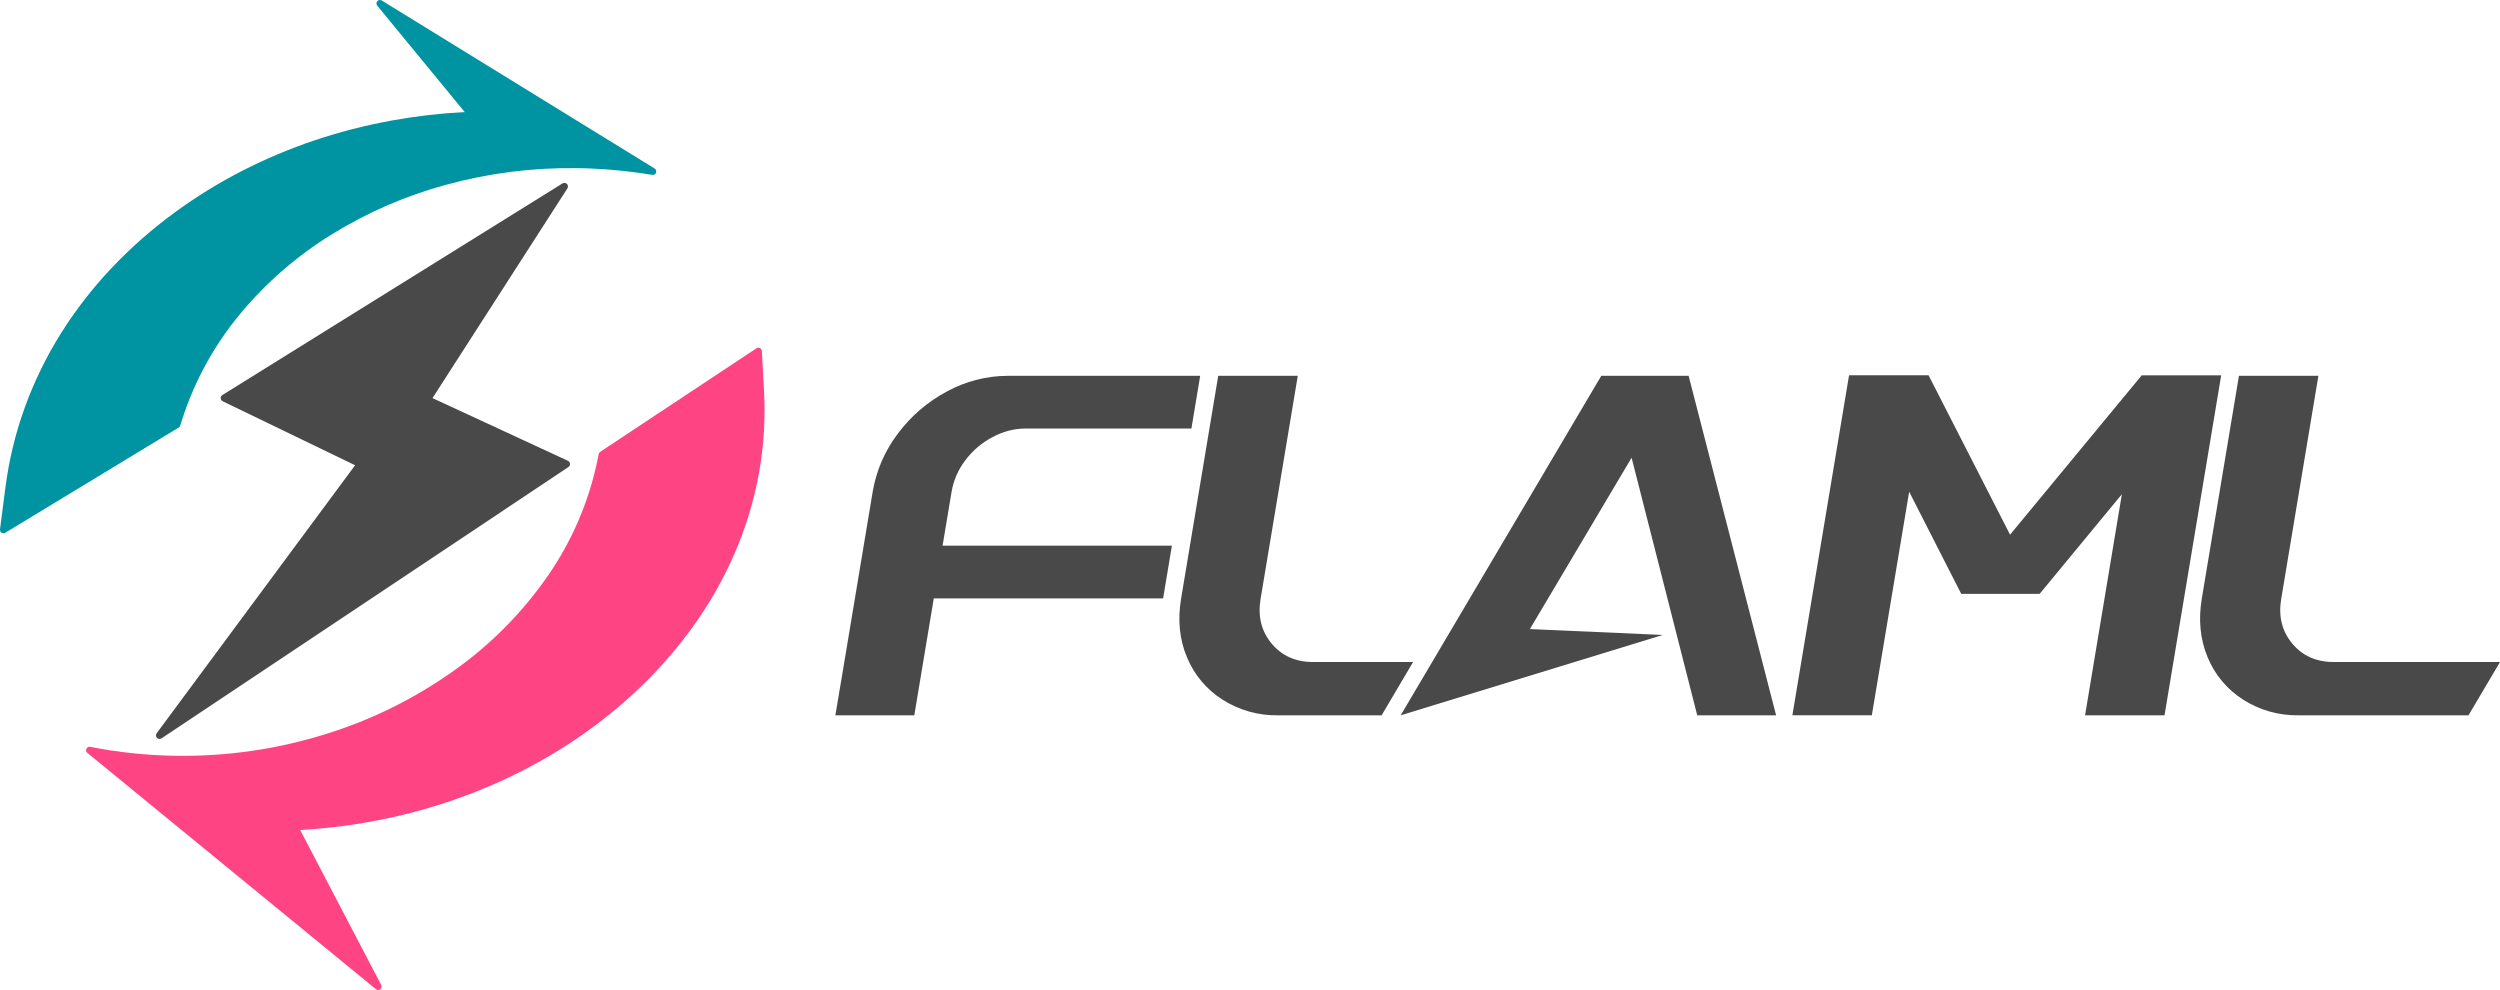
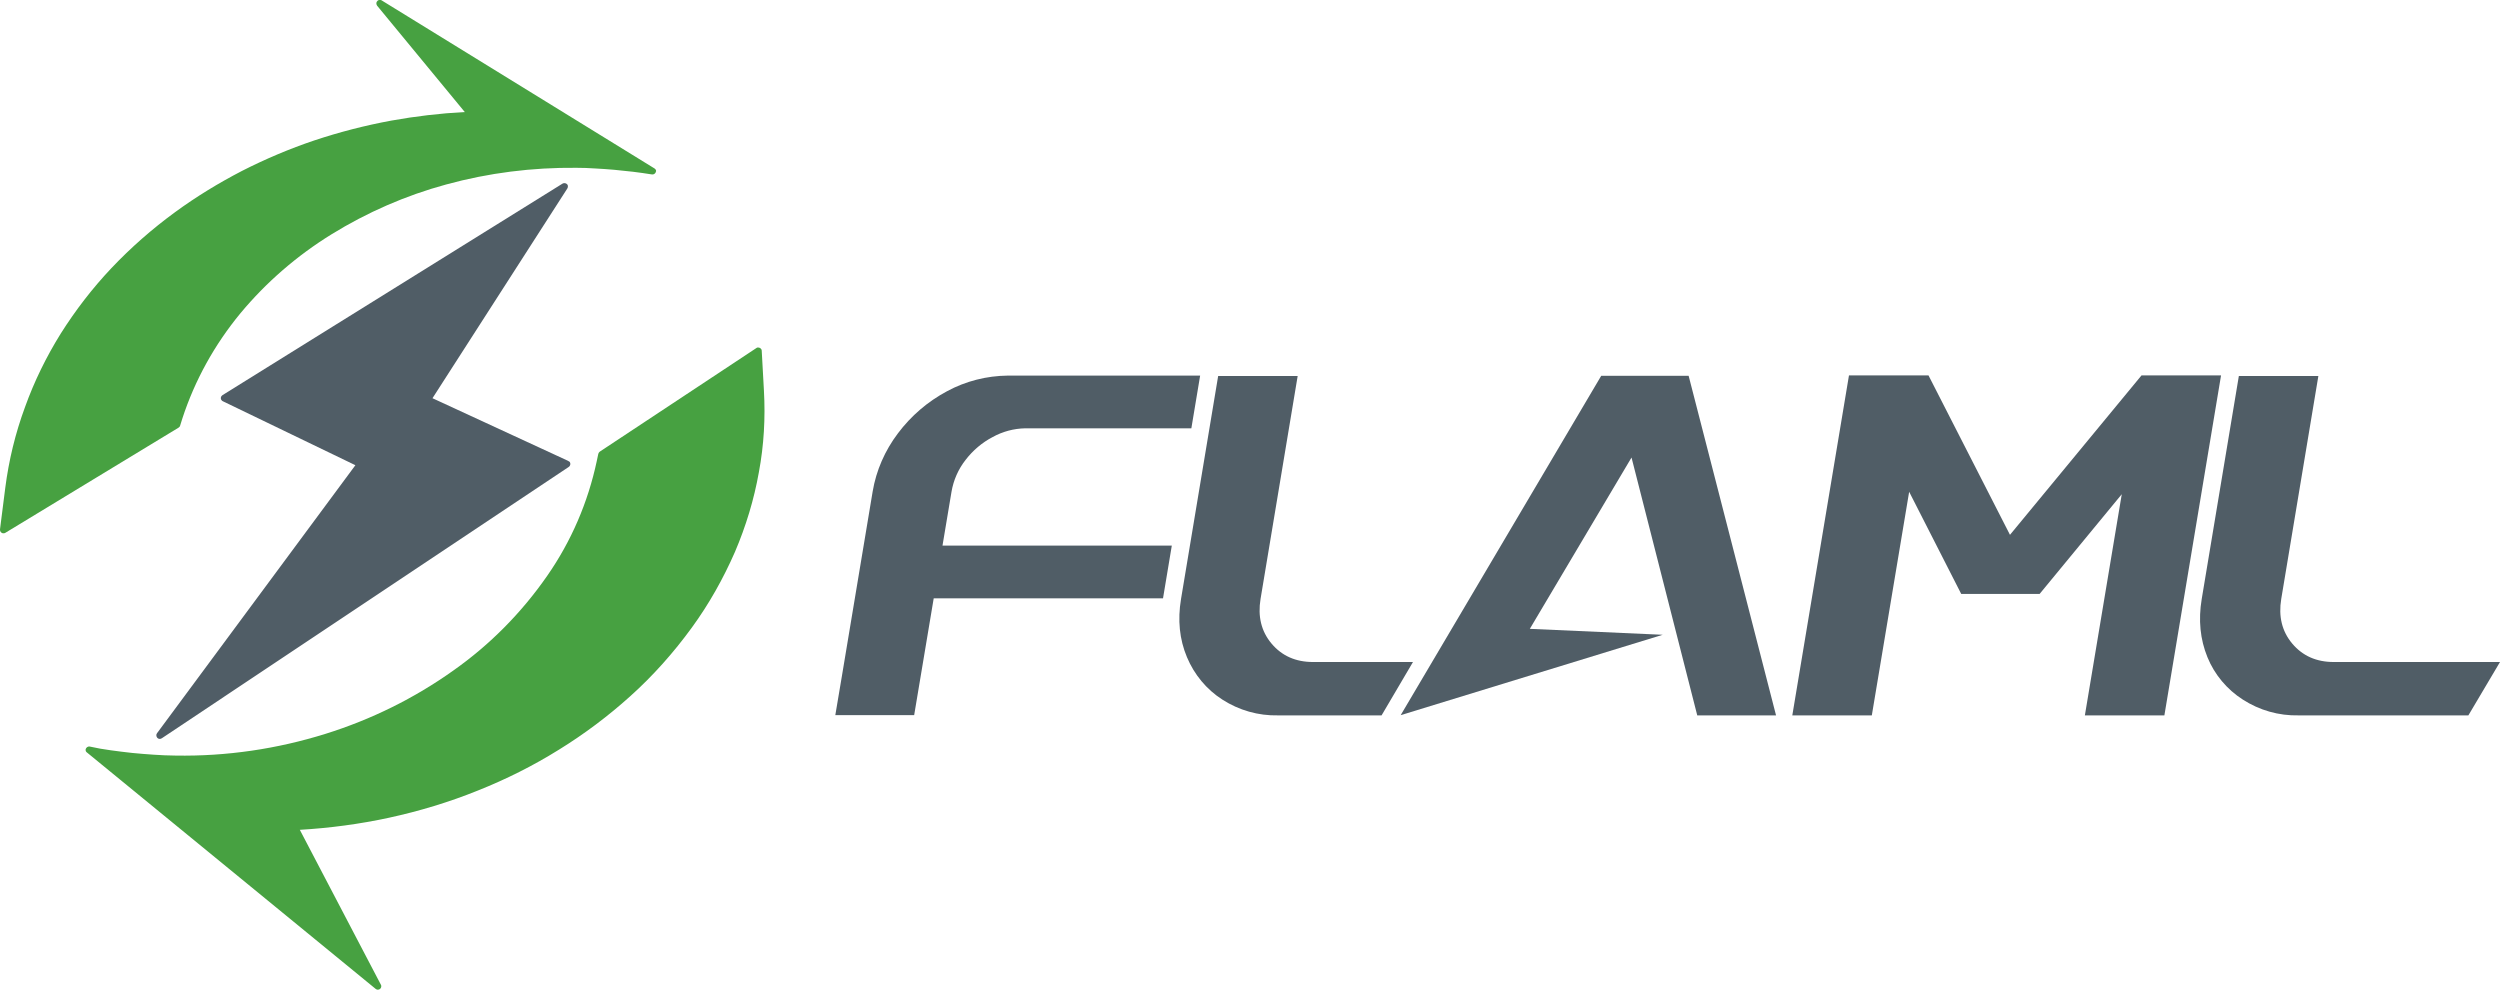
- <svg xmlns="http://www.w3.org/2000/svg" viewBox="0 0 1138.15 450.7">
-   <defs>
-     <style>.cls-1{fill:#0094a3;}.cls-2{fill:#ff4484;}.cls-3{fill:#494949;}</style>
-   </defs>
-   <g id="Layer_2" data-name="Layer 2">
-     <g id="图层_1" data-name="图层 1">
-       <path class="cls-1" d="M298,76.7,173.81.24a1.58,1.58,0,0,0-2.06,2.35L211.55,51a264.78,264.78,0,0,0-33.37,3.9,252.84,252.84,0,0,0-35,9,240.63,240.63,0,0,0-33,13.92,228.15,228.15,0,0,0-30.5,18.8,211.65,211.65,0,0,0-29,25.52,191.39,191.39,0,0,0-23,29.72,176.94,176.94,0,0,0-16.34,33.49,171.91,171.91,0,0,0-8.9,36.76L0,241a1.58,1.58,0,0,0,2.39,1.55l78.95-47.9a1.55,1.55,0,0,0,.69-.86l1-3.16a144.94,144.94,0,0,1,26.41-47.86,170.35,170.35,0,0,1,41.5-36,197,197,0,0,1,52.18-22.67,214.65,214.65,0,0,1,59.32-7.55c2.86,0,5.77.12,8.63.27s5.76.34,8.62.6,5.75.57,8.6.93,5.71.78,8.54,1.25A1.58,1.58,0,0,0,298,76.7Z" />
-       <path class="cls-2" d="M347.83,177.83l-1-18.05a1.57,1.57,0,0,0-2.44-1.22l-71.16,47.15a1.59,1.59,0,0,0-.67,1L271.9,210a143.74,143.74,0,0,1-22.58,52.27,174.6,174.6,0,0,1-42.61,43,205,205,0,0,1-58.31,28.88,217.41,217.41,0,0,1-68.28,9.93c-3.3-.05-6.63-.17-9.89-.36s-6.58-.47-9.83-.8-6.51-.76-9.73-1.24-6.42-1.05-9.6-1.68a1.57,1.57,0,0,0-1.3,2.76L171.15,450.34a1.56,1.56,0,0,0,1,.36,1.57,1.57,0,0,0,1.39-2.3l-36.87-70.52a264.64,264.64,0,0,0,40.57-5.5A251.89,251.89,0,0,0,217.75,360a238.29,238.29,0,0,0,36.9-18.61,223.94,223.94,0,0,0,32.27-24.25,202,202,0,0,0,28.2-31.37,179.78,179.78,0,0,0,19.59-34.43A166.93,166.93,0,0,0,345.6,215,161.79,161.79,0,0,0,347.83,177.83Z" />
-       <path class="cls-3" d="M258.56,209.79,196.9,181.24l61.42-95.48a1.63,1.63,0,0,0-2.23-2.26L101.25,179.84a1.63,1.63,0,0,0,.15,2.85l60.26,29.12-90.33,122a1.62,1.62,0,0,0,.13,2.09,1.61,1.61,0,0,0,2.08.23L258.78,212.63a1.63,1.63,0,0,0-.22-2.84Z" />
-       <path class="cls-3" d="M451.86,199a36.65,36.65,0,0,0-12.3,10.44,32.45,32.45,0,0,0-6.35,14.49l-4.09,24.49h104.4l-4,24H425.12l-8.88,53.25H380.3l3-17.79,14-84a60.16,60.16,0,0,1,11.49-26.51,67.11,67.11,0,0,1,22.41-19.21,58.32,58.32,0,0,1,27.69-7.07H546.4l-4,24H466.76A31.61,31.61,0,0,0,451.86,199Z" />
-       <path class="cls-3" d="M772.68,325.65,742.8,208.39l-46.3,78L757,289.07,637.67,325.65,729,171.09h39.76l39.83,154.56Z" />
-       <path class="cls-3" d="M643.32,301.39H597.81q-11.91,0-18.91-8.43t-5-20.33l16.93-101.54H554.61L537.69,272.63q-2.4,14.39,2.65,26.51a41.65,41.65,0,0,0,16.11,19.32,45.55,45.55,0,0,0,25.42,7.19H629Z" />
-       <path class="cls-3" d="M975.05,170.86h36.17l-25.8,154.79H949.25L966,225l-37.44,45.37H892.87l-23.7-46.5-17,101.77H816l25.8-154.79H878l37.1,72.57Z" />
-       <path class="cls-3" d="M1138.15,301.39h-75.68q-11.91,0-18.92-8.43t-5-20.33l16.92-101.54h-36.17l-16.93,101.54Q1000,287,1005,299.14a41.69,41.69,0,0,0,16.1,19.32,45.57,45.57,0,0,0,25.42,7.19h77.29Z" />
+ <svg xmlns="http://www.w3.org/2000/svg" version="1.1" id="Layer_1" x="0px" y="0px" viewBox="0 0 1138.2 450.7" style="enable-background:new 0 0 1138.2 450.7;" xml:space="preserve">
+   <style type="text/css">
+ 	.st0{fill:#47A141;}
+ 	.st1{fill:#505D66;}
+ </style>
+   <g id="Layer_2_00000137109759629393496630000002292853487452848258_">
+     <g id="图层_1">
+       <path class="st0" d="M298,76.7L173.8,0.2c-0.7-0.5-1.7-0.3-2.2,0.5c-0.4,0.6-0.3,1.3,0.1,1.9L211.6,51    c-11.2,0.6-22.3,1.9-33.4,3.9c-11.9,2.2-23.6,5.2-35,9c-11.3,3.8-22.4,8.5-33,13.9c-10.6,5.5-20.8,11.7-30.5,18.8    c-10.4,7.6-20.1,16.1-29,25.5c-8.6,9.1-16.3,19.1-23,29.7c-6.6,10.6-12.1,21.8-16.3,33.5C7,197.2,4,209.6,2.4,222.1L0,241    c-0.1,0.9,0.5,1.7,1.4,1.8c0.4,0,0.7,0,1-0.2l78.9-47.9c0.3-0.2,0.6-0.5,0.7-0.9l1-3.2c5.7-17.5,14.7-33.7,26.4-47.9    c11.8-14.2,25.8-26.3,41.5-36c16.2-10,33.8-17.7,52.2-22.7c19.3-5.3,39.3-7.8,59.3-7.6c2.9,0,5.8,0.1,8.6,0.3s5.8,0.3,8.6,0.6    s5.8,0.6,8.6,0.9s5.7,0.8,8.5,1.2c0.8,0.2,1.7-0.3,1.9-1.2C298.9,77.8,298.6,77.1,298,76.7z" />
+       <path class="st0" d="M347.8,177.8l-1-18.1c0-0.9-0.8-1.5-1.7-1.5c-0.3,0-0.6,0.1-0.8,0.3l-71.2,47.1c-0.3,0.2-0.6,0.6-0.7,1    l-0.7,3.3c-4,18.8-11.6,36.5-22.6,52.3c-11.6,16.7-26,31.3-42.6,43c-17.8,12.7-37.5,22.4-58.3,28.9c-22.1,6.9-45.1,10.3-68.3,9.9    c-3.3,0-6.6-0.2-9.9-0.4s-6.6-0.5-9.8-0.8s-6.5-0.8-9.7-1.2s-6.4-1-9.6-1.7c-0.8-0.2-1.7,0.4-1.9,1.2c-0.1,0.6,0.1,1.2,0.6,1.5    l131.4,107.6c0.3,0.2,0.6,0.4,1,0.4c0.9,0,1.6-0.7,1.6-1.6c0-0.3-0.1-0.5-0.2-0.7l-36.9-70.5c13.6-0.8,27.2-2.6,40.6-5.5    c13.8-3,27.4-7.1,40.5-12.4c12.8-5.1,25.2-11.3,36.9-18.6c11.5-7.1,22.3-15.2,32.3-24.2c10.5-9.4,19.9-20,28.2-31.4    c7.8-10.7,14.3-22.3,19.6-34.4c5-11.7,8.7-23.9,10.9-36.3C347.8,202.7,348.5,190.3,347.8,177.8z" />
+       <path class="st1" d="M258.6,209.8l-61.7-28.5l61.4-95.5c0.5-0.8,0.3-1.8-0.5-2.2c-0.5-0.3-1.2-0.3-1.7,0l-154.8,96.3    c-0.8,0.5-1,1.5-0.5,2.2c0.2,0.3,0.4,0.5,0.7,0.6l60.3,29.1l-90.3,122c-0.5,0.6-0.4,1.5,0.1,2.1c0.5,0.6,1.4,0.7,2.1,0.2    l185.2-123.5c0.8-0.5,1-1.5,0.5-2.3C259.1,210.1,258.8,209.9,258.6,209.8L258.6,209.8z" />
+       <path class="st1" d="M451.9,199c-4.8,2.5-9,6.1-12.3,10.4c-3.3,4.2-5.5,9.2-6.4,14.5l-4.1,24.5h104.4l-4,24H425.1l-8.9,53.2h-35.9    l3-17.8l14-84c1.6-9.6,5.6-18.7,11.5-26.5c6-8,13.6-14.5,22.4-19.2c8.5-4.6,18-7,27.7-7.1h87.5l-4,24h-75.6    C461.5,195.1,456.4,196.5,451.9,199z" />
+       <path class="st1" d="M772.7,325.6l-29.9-117.3l-46.3,78l60.5,2.7l-119.3,36.6L729,171.1h39.8l39.8,154.6H772.7z" />
+       <path class="st1" d="M643.3,301.4h-45.5c-7.9,0-14.2-2.8-18.9-8.4s-6.3-12.4-5-20.3l16.9-101.5h-36.2l-16.9,101.5    c-1.6,9.6-0.7,18.4,2.7,26.5c3.3,7.9,8.9,14.7,16.1,19.3c7.6,4.9,16.4,7.4,25.4,7.2H629L643.3,301.4z" />
+       <path class="st1" d="M975,170.9h36.2l-25.8,154.8h-36.2L966,225l-37.4,45.4h-35.7l-23.7-46.5l-17,101.8H816l25.8-154.8H878    l37.1,72.6L975,170.9z" />
+       <path class="st1" d="M1138.2,301.4h-75.7c-7.9,0-14.2-2.8-18.9-8.4s-6.3-12.4-5-20.3l16.9-101.5h-36.2l-16.9,101.5    c-1.6,9.6-0.7,18.4,2.6,26.5c3.2,7.9,8.9,14.7,16.1,19.3c7.6,4.9,16.4,7.4,25.4,7.2h77.3L1138.2,301.4z" />
    </g>
  </g>
</svg>
